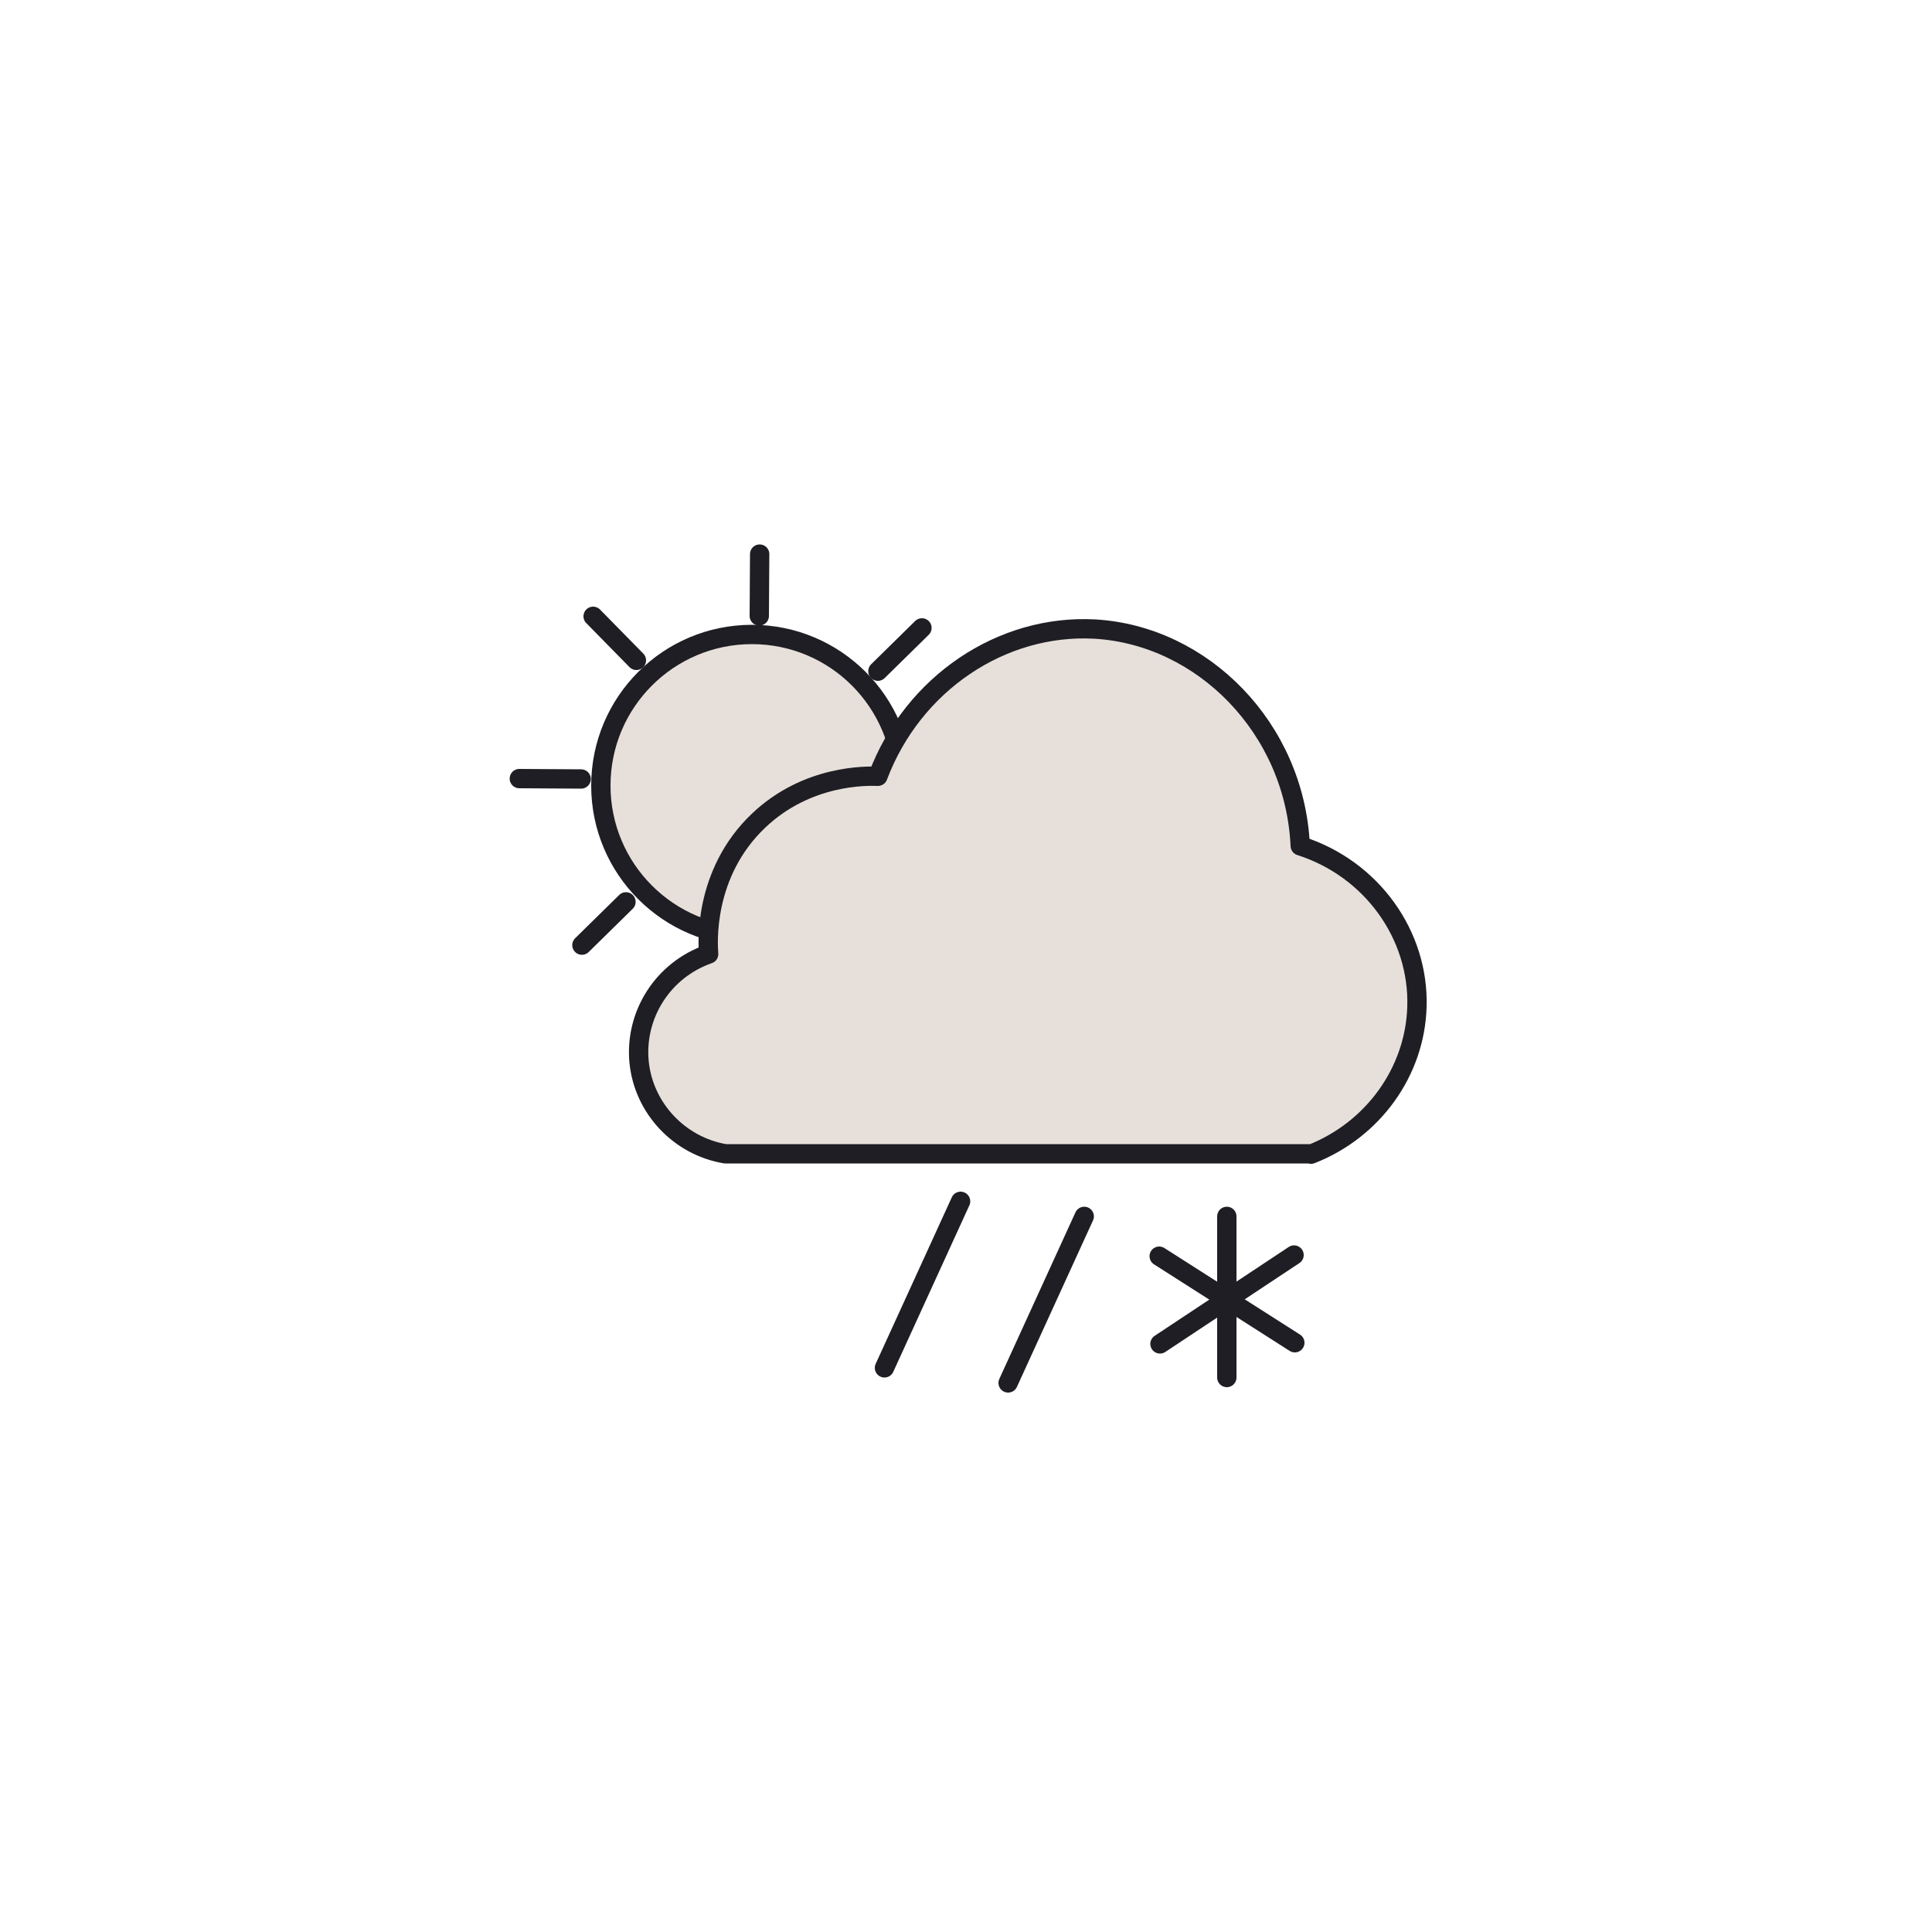
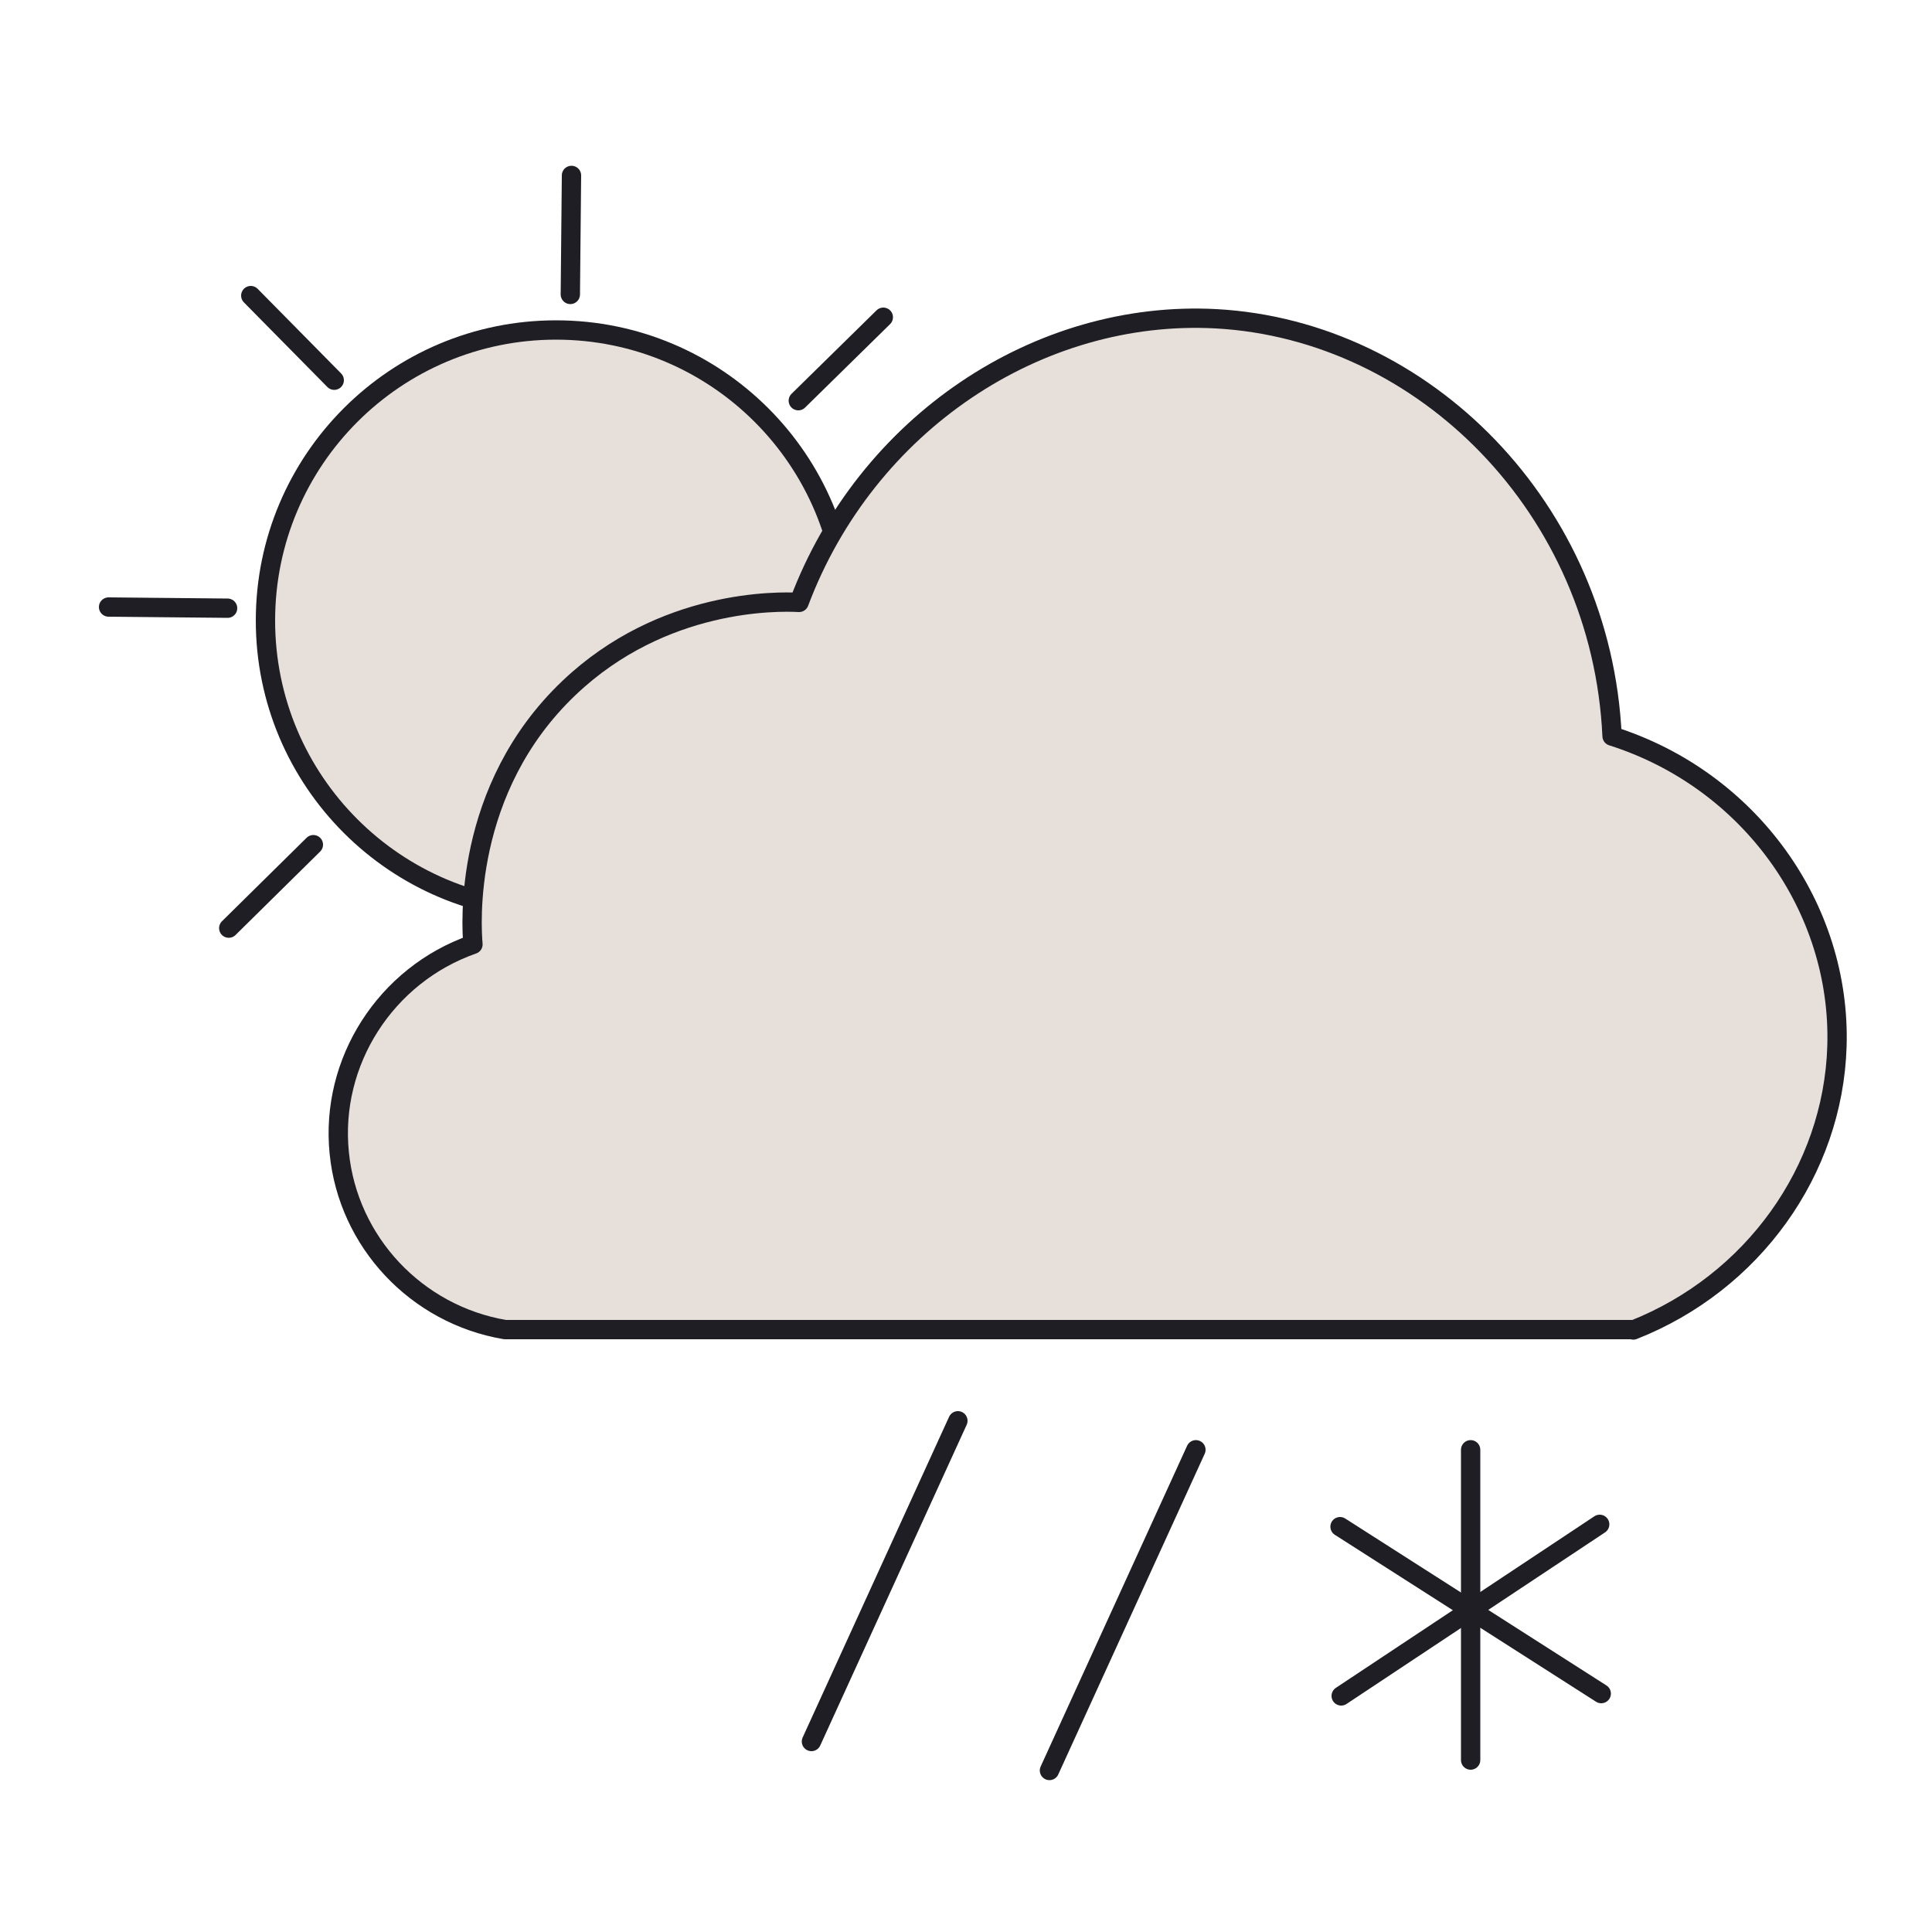
<svg xmlns="http://www.w3.org/2000/svg" id="Layer_3" data-name="Layer 3" viewBox="0 0 50 50">
  <defs>
    <style>
      .cls-1 {
        fill: #e7e0da;
        stroke: #1e1e24;
        stroke-linecap: round;
        stroke-linejoin: round;
        stroke-width: .5px;
      }
    </style>
  </defs>
  <g>
    <g>
-       <circle class="cls-1" cx="19.46" cy="20.33" r="3.91" />
+       <circle class="cls-1" cx="14.39" cy="16.06" r="7.52" />
      <g>
        <g id="_Radial_Repeat_" data-name="&amp;lt;Radial Repeat&amp;gt;">
-           <line class="cls-1" x1="15.04" y1="20.16" x2="13.44" y2="20.15" />
+           <line class="cls-1" x1="5.89" y1="15.74" x2="2.81" y2="15.71" />
        </g>
        <g id="_Radial_Repeat_-2" data-name="&amp;lt;Radial Repeat&amp;gt;">
-           <line class="cls-1" x1="16.47" y1="17.09" x2="15.35" y2="15.95" />
+           <line class="cls-1" x1="8.65" y1="9.84" x2="6.49" y2="7.65" />
        </g>
        <g id="_Radial_Repeat_-3" data-name="&amp;lt;Radial Repeat&amp;gt;">
-           <line class="cls-1" x1="19.65" y1="15.94" x2="19.66" y2="14.34" />
+           <line class="cls-1" x1="14.76" y1="7.62" x2="14.79" y2="4.54" />
        </g>
        <g id="_Radial_Repeat_-4" data-name="&amp;lt;Radial Repeat&amp;gt;">
-           <line class="cls-1" x1="22.72" y1="17.37" x2="23.86" y2="16.25" />
+           <line class="cls-1" x1="20.66" y1="10.37" x2="22.86" y2="8.21" />
        </g>
        <g id="_Radial_Repeat_-5" data-name="&amp;lt;Radial Repeat&amp;gt;">
-           <line class="cls-1" x1="23.87" y1="20.55" x2="25.47" y2="20.56" />
+           <line class="cls-1" x1="22.89" y1="16.49" x2="25.96" y2="16.51" />
        </g>
        <g id="_Radial_Repeat_-6" data-name="&amp;lt;Radial Repeat&amp;gt;">
-           <line class="cls-1" x1="22.44" y1="23.61" x2="23.56" y2="24.75" />
+           <line class="cls-1" x1="20.13" y1="22.39" x2="22.29" y2="24.58" />
        </g>
        <g id="_Radial_Repeat_-7" data-name="&amp;lt;Radial Repeat&amp;gt;">
-           <line class="cls-1" x1="19.26" y1="24.77" x2="19.25" y2="26.37" />
+           <line class="cls-1" x1="14.01" y1="24.61" x2="13.99" y2="27.69" />
        </g>
        <g id="_Radial_Repeat_-8" data-name="&amp;lt;Radial Repeat&amp;gt;">
-           <line class="cls-1" x1="16.2" y1="23.34" x2="15.06" y2="24.46" />
+           <line class="cls-1" x1="8.11" y1="21.86" x2="5.92" y2="24.02" />
        </g>
      </g>
    </g>
-     <path class="cls-1" d="m33.94,29.86h-15.17c-1.19-.2-2.11-1.18-2.23-2.37-.12-1.23.62-2.39,1.8-2.8-.02-.24-.15-2.08,1.29-3.45,1.26-1.2,2.81-1.16,3.09-1.15.91-2.41,3.21-3.94,5.61-3.81,2.79.16,5.18,2.56,5.32,5.61,1.85.59,3.08,2.31,3.02,4.17-.05,1.67-1.13,3.18-2.74,3.81Z" />
+     <path class="cls-1" d="m42.27,34.41H13.07c-2.3-.39-4.06-2.27-4.29-4.57-.24-2.36,1.2-4.61,3.46-5.4-.04-.46-.28-4.01,2.49-6.64,2.42-2.3,5.4-2.24,5.95-2.21,1.74-4.63,6.19-7.59,10.8-7.34,5.38.3,9.97,4.92,10.24,10.8,3.56,1.13,5.93,4.44,5.82,8.03-.1,3.22-2.18,6.12-5.27,7.34Z" />
  </g>
-   <line class="cls-1" x1="28.06" y1="31.48" x2="26.09" y2="35.79" />
-   <line class="cls-1" x1="24.86" y1="31.09" x2="22.89" y2="35.4" />
+   <line class="cls-1" x1="30.95" y1="37.52" x2="27.16" y2="45.82" />
+   <line class="cls-1" x1="24.79" y1="36.77" x2="21" y2="45.07" />
  <g>
-     <line class="cls-1" x1="31.75" y1="31.48" x2="31.75" y2="35.65" />
-     <line class="cls-1" x1="30" y1="32.51" x2="33.51" y2="34.75" />
-     <line class="cls-1" x1="33.49" y1="32.48" x2="30.02" y2="34.78" />
+     <line class="cls-1" x1="38.06" y1="37.52" x2="38.06" y2="45.55" />
+     <line class="cls-1" x1="34.68" y1="39.51" x2="41.44" y2="43.83" />
+     <line class="cls-1" x1="41.4" y1="39.45" x2="34.71" y2="43.89" />
  </g>
</svg>
